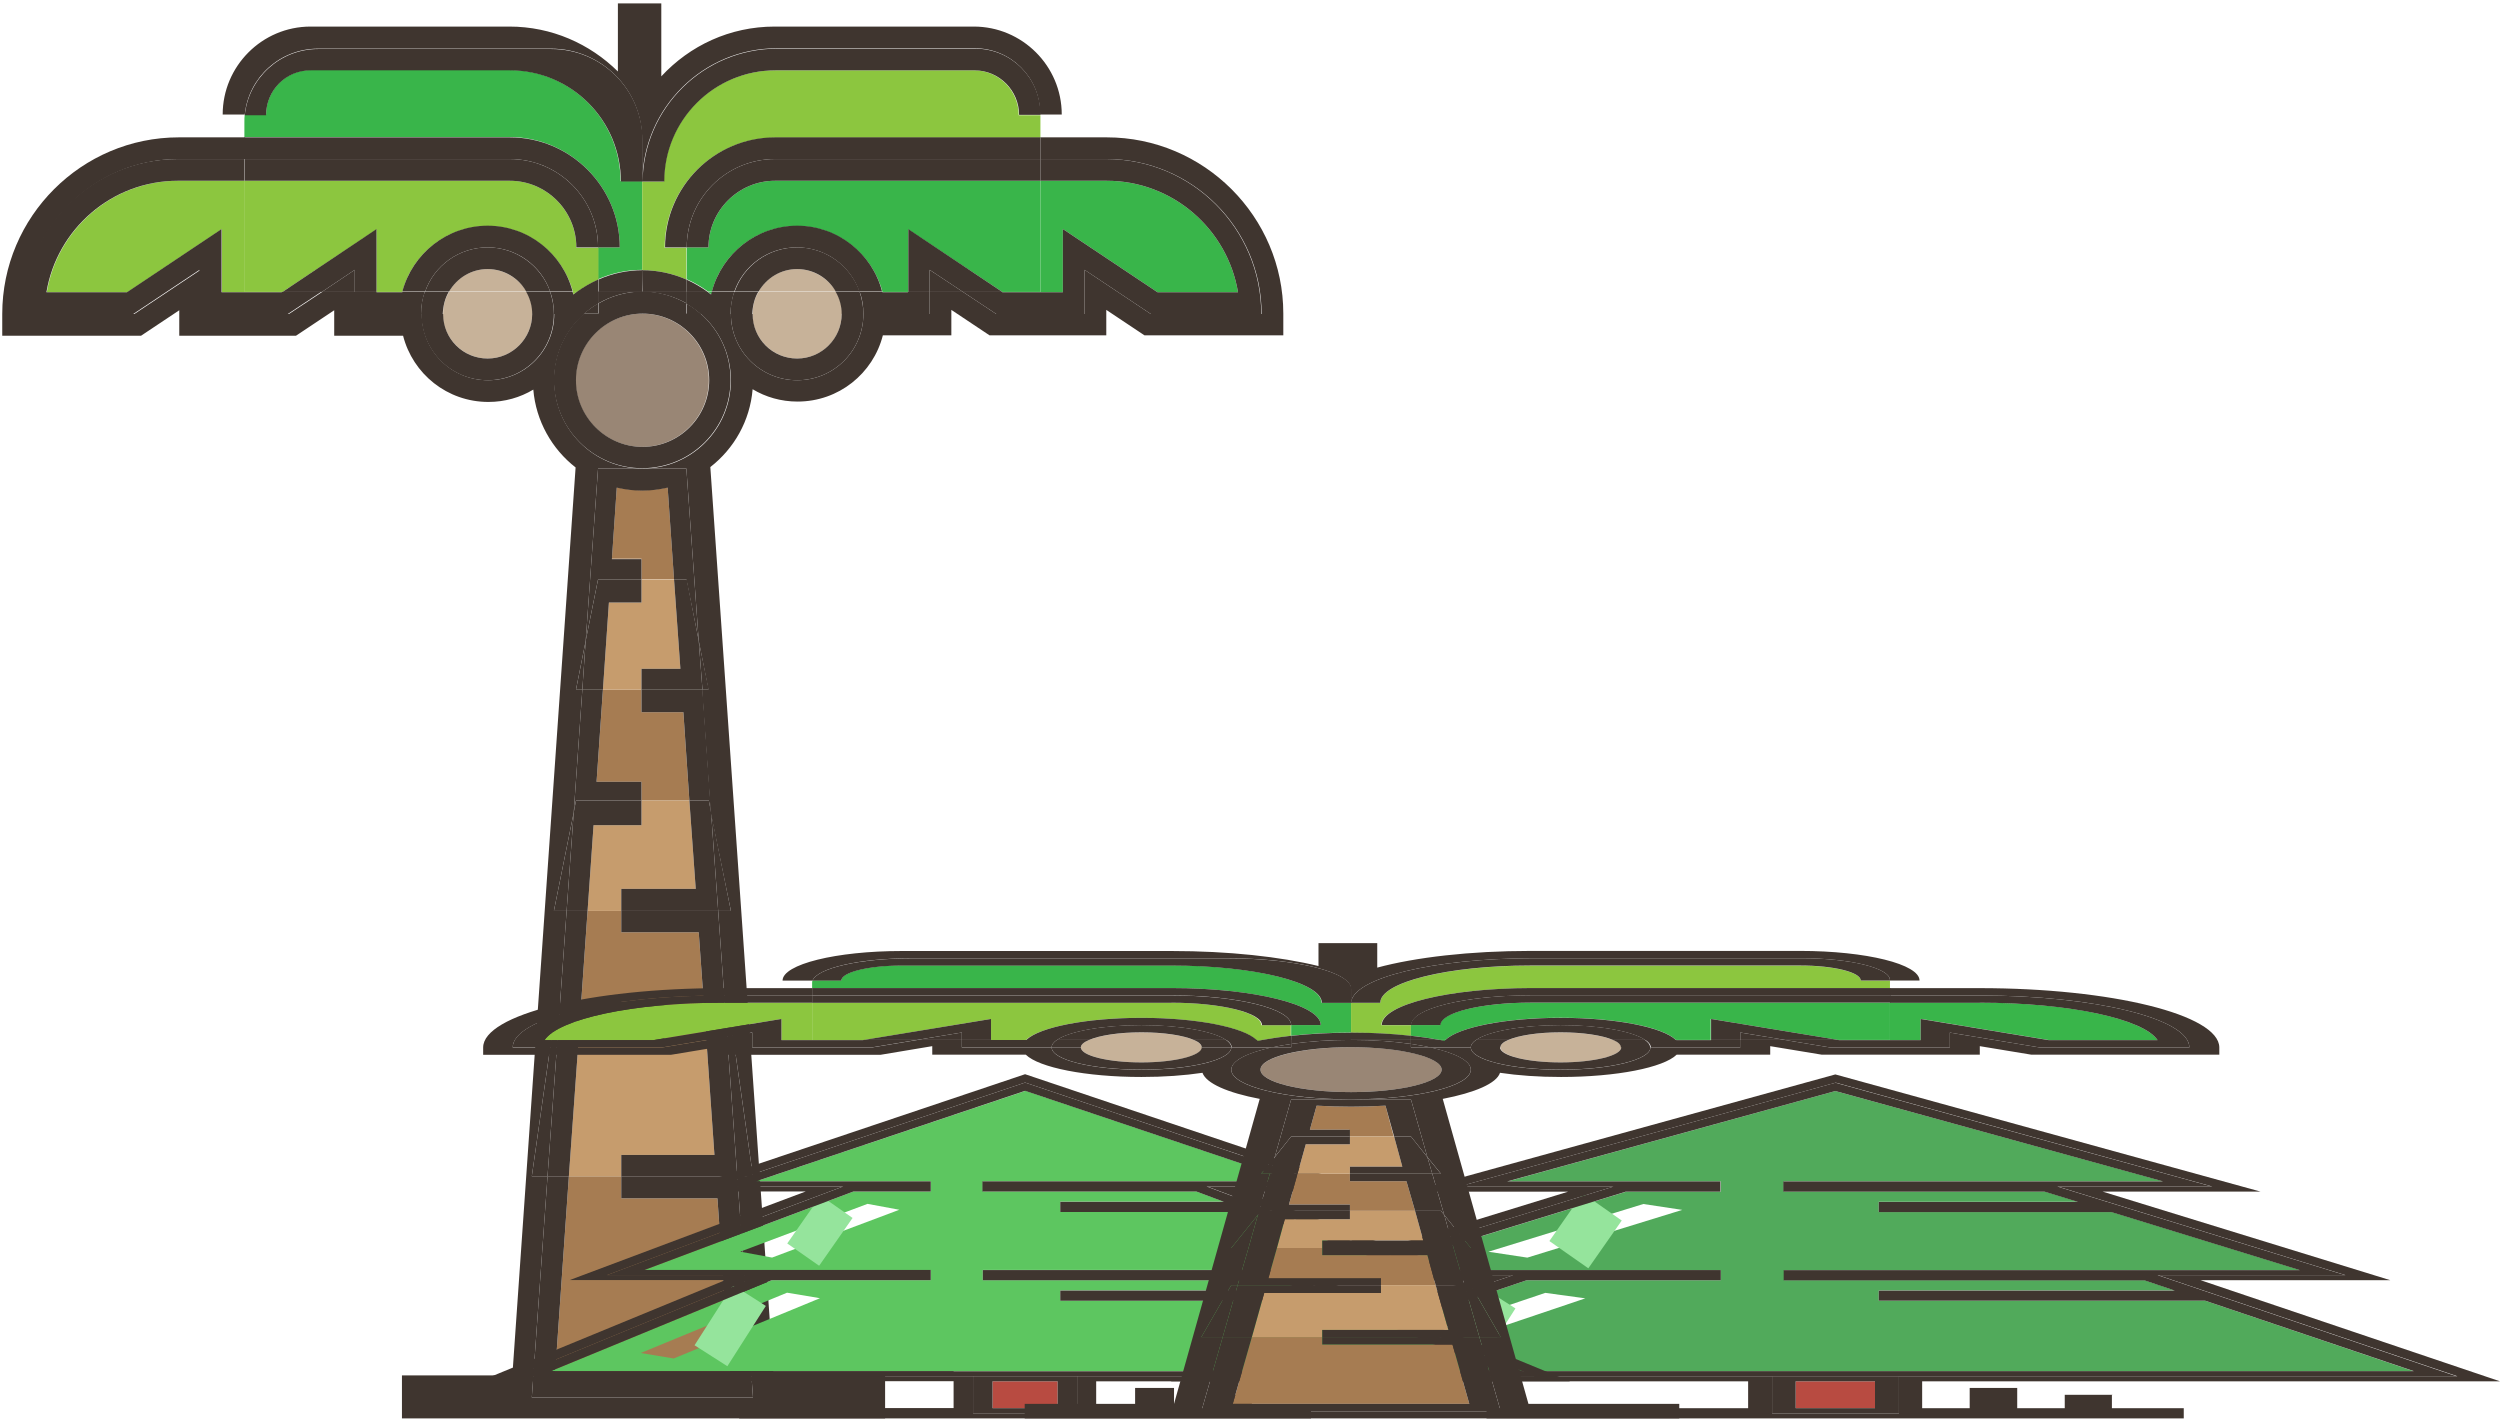
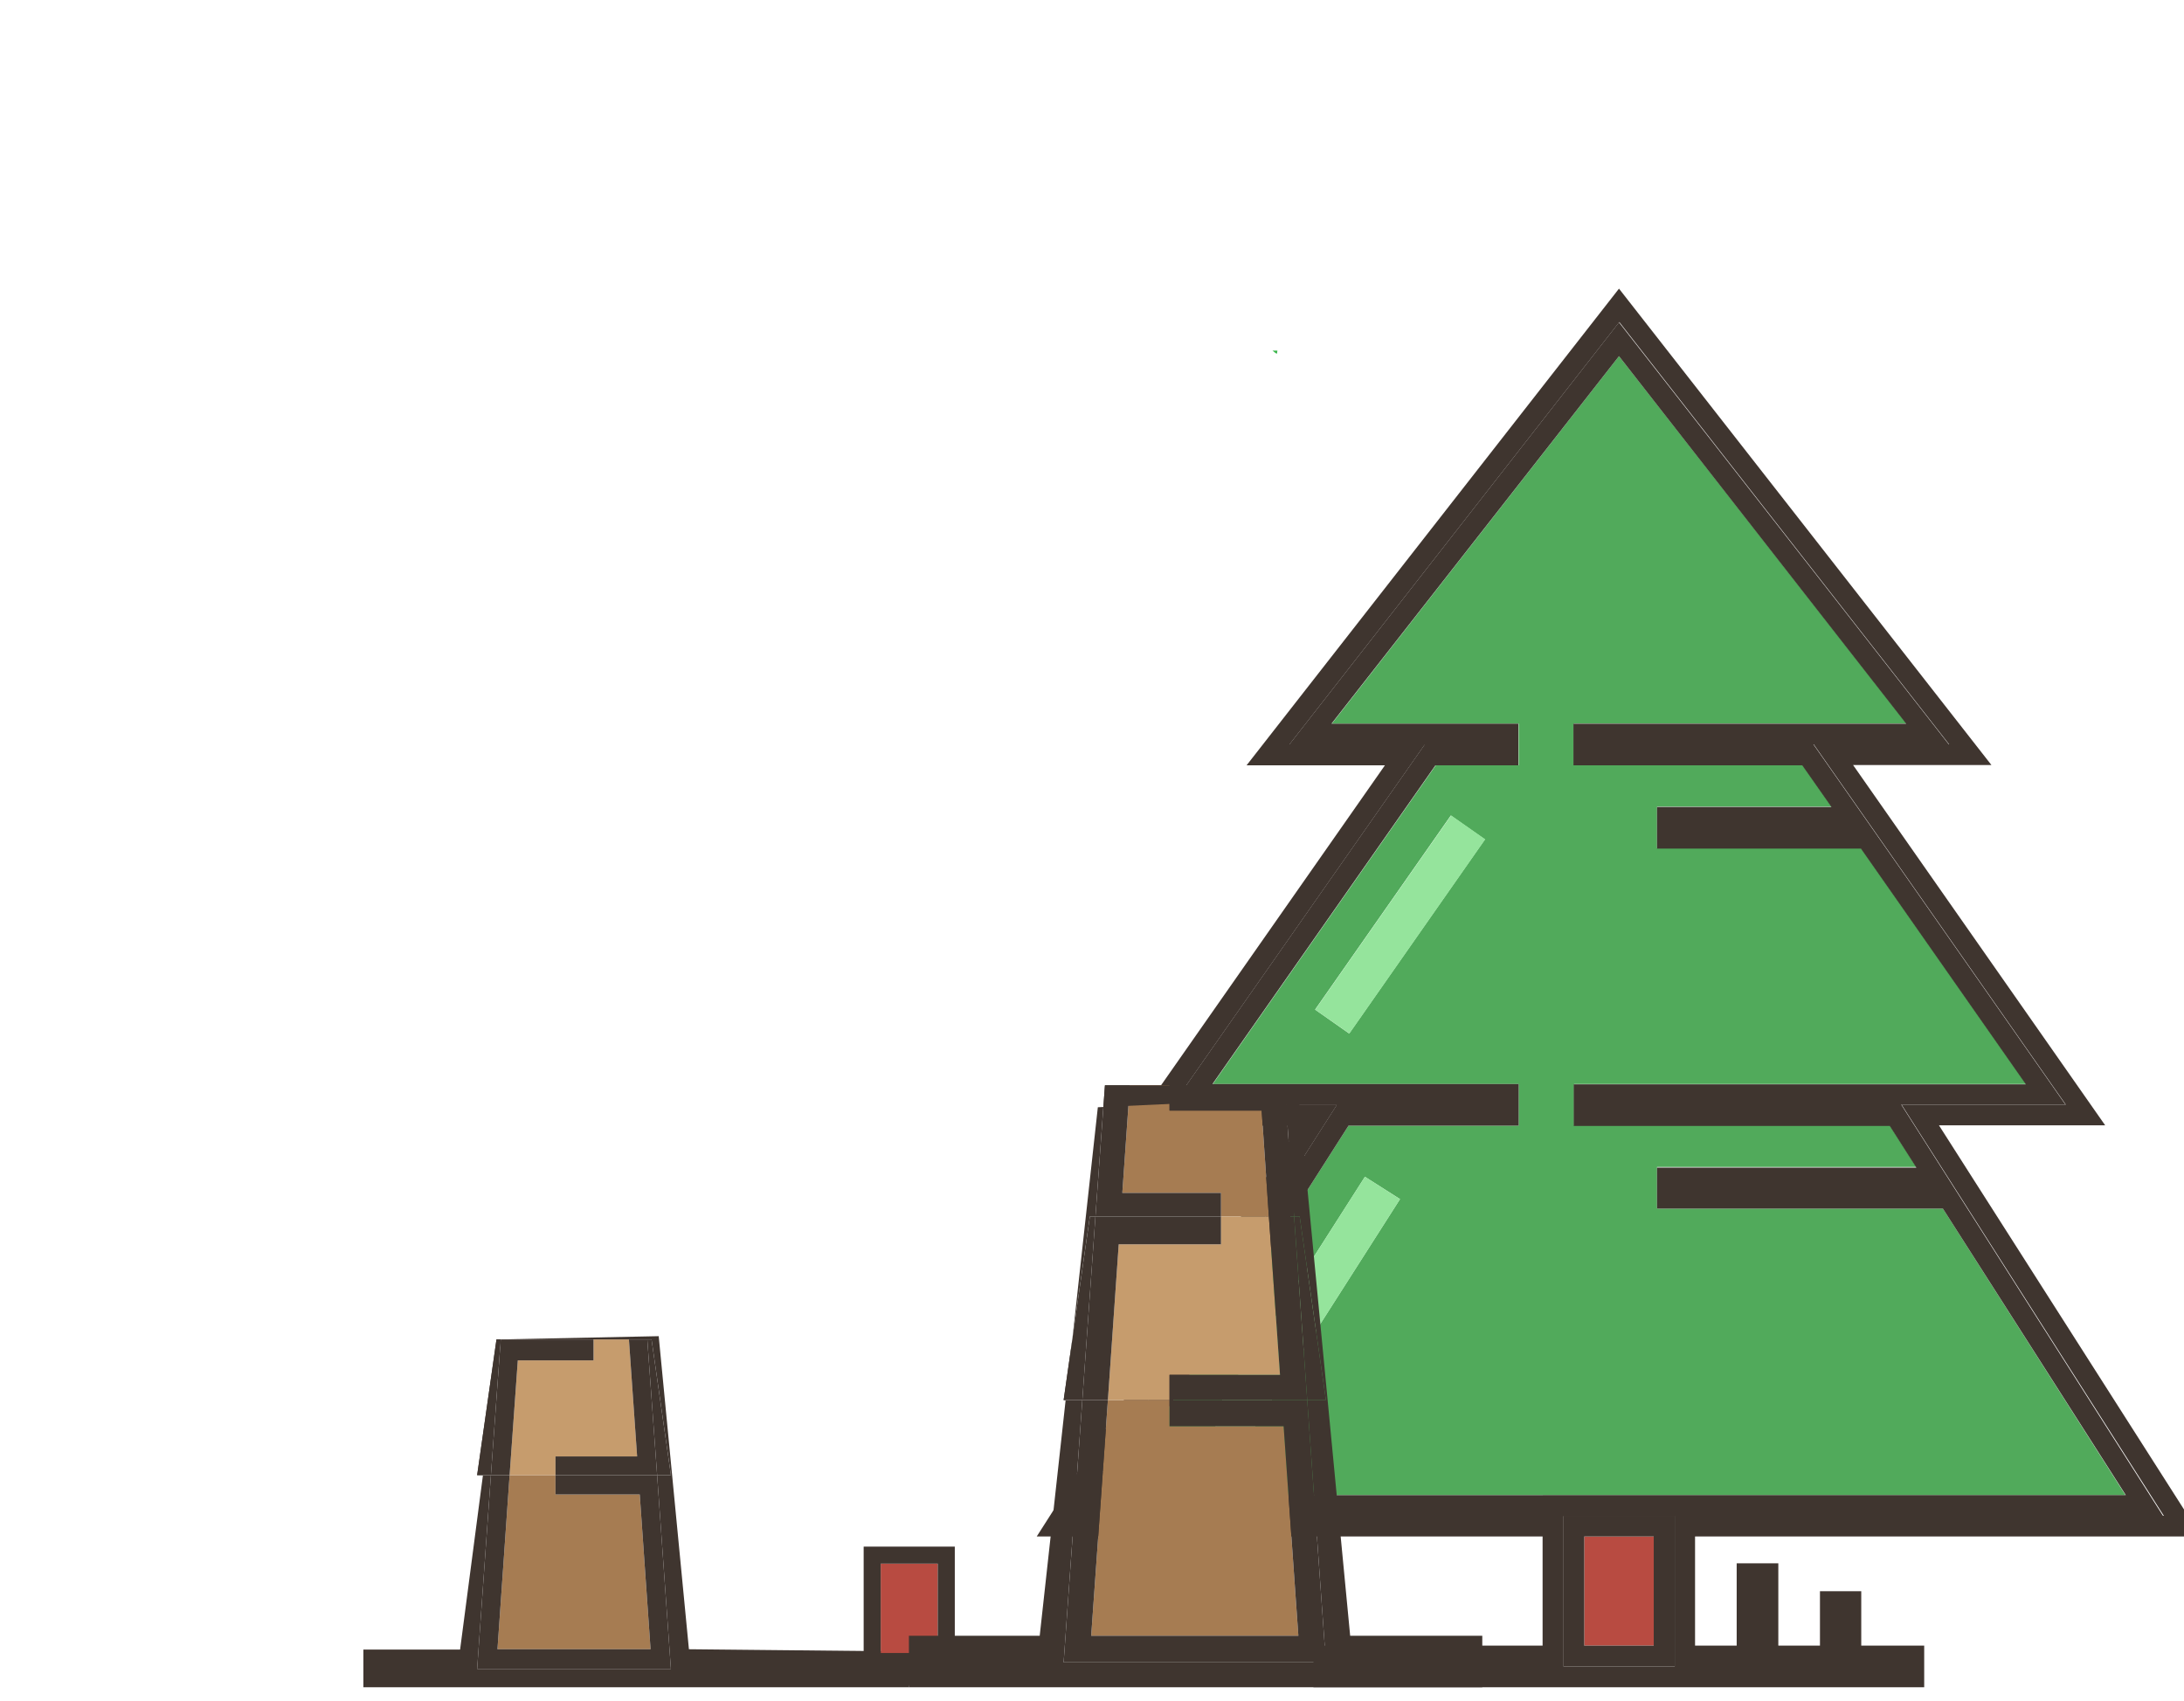
- <svg xmlns="http://www.w3.org/2000/svg" width="668" height="379" viewBox="0 0 668 379">
-   <g fill="none" fill-rule="evenodd">
-     <path d="M171.6 49v-.5 23.7V49z" />
-     <path fill="#A67C52" d="M159.4 208.9h12v5h12.8l-1.6-23.6h-11.2v-6h-10.3zM155.3 267.7h22.3v5.2h10.8l-1.7-23.8H166v-5.7h-9zM178.4 130.2c-2.2.5-4.4.8-6.8.8-2.3 0-4.6-.3-6.8-.8l-1.3 19.1h7.9v5.4h8.7l-1.7-24.5zM148.3 367.4H195l-3.3-47.2H166v-5.9h-14z" />
-     <path fill="#C69C6D" d="M177.6 279.3h-23.1l-2.5 35h14v-5.7h24.9l-2.5-35.7h-10.8zM171.4 220.5h-12.8l-1.6 22.9h9v-5.9h19.9l-1.7-23.6h-12.8zM181.8 178.7l-1.7-23.9h-8.7v6.2h-8.7l-1.6 23.3h10.3v-5.6z" />
-     <path d="M165.6 66.1h-5.8v8.5c3.6-1.6 7.6-2.5 11.8-2.5V48.4h-5.8c0-16.4-13.3-29.7-29.7-29.7H83c-6.6 0-11.9 5.4-11.9 11.9h-5.7c-.1.6-.1 1.3-.1 2v4h70.9c16.2.1 29.4 13.3 29.4 29.5z" fill="#39B54A" />
-     <path d="M260.3 18.8h-53.2c-16.4 0-29.7 13.3-29.7 29.7h-5.8v23.7c4.2 0 8.2.9 11.8 2.5v-8.5h-5.8c0-16.2 13.2-29.4 29.4-29.4h71v-6h-5.8c0-6.7-5.4-12-11.9-12z" fill="#8CC63F" />
-     <path d="M235.8 78.1h6.9V78h-6.9v.1zM278 78h-10.2l.2.1h16V61.2l25.3 16.9h21.5c-2.8-16.9-17.5-29.8-35.1-29.8H278V78zM190.1 78.7c.1-.2.1-.5.2-.7h-1.1c.3.2.6.4.9.7z" fill="#39B54A" />
-     <path d="M190.2 78c2.6-10.1 11.8-17.6 22.8-17.6 10.9 0 20.1 7.5 22.8 17.6h6.9V61.3L267.8 78H278V48.3h-70.9c-9.8 0-17.8 8-17.8 17.8h-5.8v8.5c2 .9 3.9 2 5.7 3.3h1v.1z" fill="#39B54A" />
-     <path d="M65.3 48.3H47.6c-17.6 0-32.3 12.9-35.1 29.8H34l25.3-16.9v16.9h16.1l.2-.1H65.4V48.3h-.1zM100.6 78.1h6.9V78h-6.9v.1zM153.2 78.7c.3-.2.6-.5.9-.7H153c.1.2.2.4.2.7z" fill="#8CC63F" />
-     <path d="M136.2 48.3H65.3V78h10.2l25.1-16.7V78h6.9c2.6-10.1 11.8-17.6 22.8-17.6 10.9 0 20.1 7.5 22.8 17.6h1.1c1.8-1.3 3.7-2.4 5.7-3.3v-8.5H154c0-9.9-8-17.9-17.8-17.9z" fill="#8CC63F" />
-     <path d="M130.3 95.8c6.6 0 11.9-5.4 11.9-11.9h-23.9c.1 6.5 5.4 11.9 12 11.9z" fill="#C7B299" />
-     <path d="M118.4 83.9h23.9c0-2.2-.6-4.2-1.6-5.9H120c-1.1 1.7-1.6 3.7-1.6 5.9zM130.3 71.9c-4.4 0-8.3 2.4-10.3 6h20.7c-2.1-3.5-6-6-10.4-6zM213 95.8c6.6 0 11.9-5.3 11.9-11.9H201c.1 6.5 5.4 11.9 12 11.9z" fill="#C7B299" />
-     <path d="M201.1 83.9H225c0-2.2-.6-4.2-1.6-5.9h-20.7c-1.1 1.7-1.6 3.7-1.6 5.9zM213 71.9c-4.4 0-8.3 2.4-10.3 6h20.7c-2.1-3.5-6-6-10.4-6z" fill="#C7B299" />
-     <path d="M153.8 101.6c0 9.8 8 17.8 17.8 17.8s17.8-8 17.8-17.8-8-17.8-17.8-17.8-17.8 8-17.8 17.8z" fill="#998675" />
-     <path d="M85 13h62.2c13.5 0 24.4 10.9 24.4 24.4v11c.3-19.6 16.3-35.5 36-35.5h52.9c9.6 0 17.4 7.8 17.4 17.4v.3h5.8c0-13-10.6-23.5-23.5-23.5H207c-12 0-22.7 5.1-30.3 13.3V.9h-11.6v18.2c-7.5-7.4-17.7-12-29-12H83c-13 0-23.5 10.6-23.5 23.5h5.9C66.4 20.7 74.8 13 85 13z" fill="#3F352F" />
-     <path d="M83 18.8h53.2c16.4 0 29.7 13.3 29.7 29.7h5.8v-11c0-13.5-10.9-24.4-24.4-24.4H85c-10.2 0-18.6 7.8-19.6 17.7h5.7c0-6.7 5.3-12 11.9-12zM260.6 13h-52.9c-19.7 0-35.7 15.8-36 35.5h5.8c0-16.4 13.3-29.7 29.7-29.7h53.2c6.6 0 11.9 5.4 11.9 11.9h5.7v-.3c0-9.6-7.8-17.4-17.4-17.4zM171.6 72.2h-.1V78h.1zM183.5 81.1V78h-11.7c4.2 0 8.2 1.1 11.7 3.1zM159.8 81.1c3.5-2 7.5-3.2 11.7-3.2h-11.7v3.2z" fill="#3F352F" />
-     <path d="M295.7 36.7H278v5.8h17.7c22.8 0 41.4 18.5 41.4 41.4h-29.6l-17.7-11.8v11.8h-23.6l-8.9-5.9h-8.9v5.9h-17.7c0 9.8-7.9 17.7-17.7 17.7-9.8 0-17.7-7.9-17.7-17.7h-8c4.9 4.3 8 10.7 8 17.7 0 13.1-10.6 23.6-23.6 23.6-13.1 0-23.6-10.6-23.6-23.6 0-7.1 3.1-13.4 8-17.7h-8c0 9.8-7.9 17.7-17.7 17.7-9.8 0-17.7-7.9-17.7-17.7H95V78h-8.9l-8.9 5.9H53.6V72.1L35.9 83.9H6.4c0-22.8 18.5-41.4 41.4-41.4h17.7v-5.8H47.8C21.8 36.7.6 57.9.6 83.9v5.8h37.1l10.2-6.8v6.8h31.2l10.2-6.8v6.8h18.4c2.6 10.2 11.8 17.7 22.8 17.7 4.4 0 8.5-1.2 12-3.3.7 8.4 5 15.9 11.3 20.8l-16.9 242.6h-29.5V379h129.1v-11.6h-29.8l-16.9-242.6c6.3-4.9 10.6-12.3 11.3-20.8 3.5 2.1 7.6 3.3 12 3.3 11 0 20.2-7.5 22.8-17.7h18.3v-6.8l10.2 6.8h31.2v-6.8l10.2 6.8h37.1v-5.8c0-25.9-21.2-47.1-47.2-47.1zM195.3 243.4h-3.4l2.1 29.5h1.3l5.9 41.4H197l4.2 59.1h-59.1l4.2-59.1h-4.2l5.9-41.4h1.3l2.1-29.5H148l5.3-26.3 2.3-32.8h-1.7l2.6-13.1 3.3-46h23.6l3.3 46 2.6 13.1h-1.7l2.3 32.8 5.4 26.3z" fill="#3F352F" />
-     <path fill="#3F352F" d="M171.4 213.9v-5h-12l1.7-24.6h-5.5l-2.3 32.8.6-3.2zM171.4 154.8v-5.4h-7.9l1.3-19.1c2.2.5 4.4.8 6.8.8 2.3 0 4.6-.3 6.8-.8l1.7 24.5h3.3l3.3 16.4-3.3-46h-23.6l-3.3 46 3.3-16.4h11.6zM177.6 267.7h-22.3l1.7-24.3h-5.6l-2.1 29.5h28.3zM166 320.2h25.7l3.3 47.2h-46.7l3.7-53.1h-5.7l-4.2 59.1h59.1l-4.2-59.1h-31zM171.4 184.3v6h11.2l1.6 23.6h5.2l.6 3.2-2.3-32.8zM166 249.1h20.7l1.7 23.8h5.6l-2.1-29.5H166zM148 272.9l-5.9 41.4h4.2l3-41.4z" />
-     <path fill="#3F352F" d="M201.2 314.3l-5.9-41.4H194l3 41.4z" />
-     <path fill="#3F352F" d="M190.9 308.6H166v5.7h31l-3-41.4h-5.6zM154.5 279.3h23.1v-6.4h-28.3l-3 41.4h5.7zM195.3 243.4l-5.3-26.3 1.9 26.3zM148 243.4h3.4l1.9-26.3z" />
-     <path fill="#3F352F" d="M158.6 220.5h12.8v-6.6h-17.5l-.6 3.2-1.9 26.3h5.6zM184.2 213.9l1.7 23.6H166v5.9h25.9l-1.9-26.3-.6-3.2zM153.9 184.3h1.7l.9-13.1zM189.4 184.3l-2.7-13.1 1 13.1z" />
-     <path fill="#3F352F" d="M162.7 161h8.7v-6.2h-11.6l-3.3 16.4-.9 13.1h5.5zM180.1 154.8l1.7 23.9h-10.4v5.6h16.3l-1-13.1-3.2-16.4zM171.6 78l.1-5.8c-4.2 0-8.2.9-11.8 2.5V78h11.7zM86 78h8.8v-5.9zM136.2 42.5c13.1 0 23.6 10.6 23.6 23.6h5.8c0-16.2-13.2-29.4-29.4-29.4H65.3v5.8h70.9zM248.4 78h8.9l-8.9-5.9z" />
-     <path d="M171.7 78h11.7v-3.3c-3.6-1.6-7.6-2.5-11.8-2.5l.1 5.8zM177.7 66.1h5.8c0-13.1 10.6-23.6 23.6-23.6H278v-5.8h-70.9c-16.2 0-29.4 13.2-29.4 29.4zM295.7 48.3c17.6 0 32.3 12.9 35.1 29.8h-21.5L284 61.2v16.9h-16.1l-.2-.1h-10.4l8.9 5.9h23.6V72.1l17.7 11.8H337c0-22.8-18.5-41.4-41.4-41.4H278v5.8h17.7zM242.7 78.1h-6.9V78h-6.1c.7 1.8 1 3.8 1 5.9h17.7V78h-5.8v.1h.1zM190.2 78c-.1.2-.1.5-.2.7-.3-.2-.6-.5-.9-.7h-5.7v3.2c1.4.8 2.6 1.7 3.8 2.7h8c0-2.1.4-4.1 1-5.9h-6z" fill="#3F352F" />
-     <path d="M183.5 66.1h5.8c0-9.8 8-17.8 17.8-17.8H278v-5.8h-70.9c-13.1 0-23.6 10.6-23.6 23.6z" fill="#3F352F" />
-     <path d="M213 60.3c-10.9 0-20.1 7.5-22.8 17.6h6c2.4-6.9 9-11.8 16.7-11.8 7.7 0 14.3 4.9 16.7 11.8h6.1c-2.6-10.1-11.8-17.6-22.7-17.6zM189.1 78c-1.8-1.3-3.7-2.4-5.7-3.3V78h5.7zM242.7 61.2V78h5.7v-5.9l8.9 5.9h10.5zM159.8 78h-5.7c-.3.2-.6.5-.9.7-.1-.2-.1-.5-.2-.7h-6c.7 1.8 1 3.8 1 5.9h8c1.2-1 2.4-2 3.8-2.7V78zM75.3 78.1H59.2V61.2L33.9 78.1H12.4c2.8-16.9 17.5-29.8 35.1-29.8h17.7v-5.8H47.5C24.7 42.5 6.1 61 6.1 83.9h29.5l17.7-11.8v11.8h23.6l8.9-5.9H75.3v.1zM107.5 78v.1h-6.9V78h-5.8v5.9h17.7c0-2.1.4-4.1 1-5.9h-6zM159.8 78v-3.3c-2 .9-3.9 2-5.7 3.3h5.7z" fill="#3F352F" />
-     <path d="M136.2 48.3c9.8 0 17.8 8 17.8 17.8h5.8c0-13.1-10.6-23.6-23.6-23.6H65.3v5.8h70.9z" fill="#3F352F" />
-     <path d="M130.3 60.3c-10.9 0-20.1 7.5-22.8 17.6h6.1c2.4-6.9 9-11.8 16.7-11.8 7.7 0 14.3 4.9 16.7 11.8h6c-2.6-10.1-11.8-17.6-22.7-17.6zM100.6 61.2L75.5 78H86l8.8-5.9V78h5.8zM130.3 95.8c-6.6 0-11.9-5.3-11.9-11.9h-5.8c0 9.8 7.9 17.7 17.7 17.7 9.8 0 17.7-7.9 17.7-17.7h-5.8c0 6.5-5.3 11.9-11.9 11.9z" fill="#3F352F" />
-     <path d="M119.9 78h-6.4c-.7 1.8-1 3.8-1 5.9h5.8c.1-2.2.6-4.2 1.6-5.9zM140.6 78c1 1.7 1.6 3.8 1.6 5.9h5.8c0-2.1-.4-4.1-1-5.9h-6.4zM130.3 66.1c-7.7 0-14.3 4.9-16.7 11.8h6.4c2.1-3.6 5.9-6 10.3-6s8.3 2.4 10.3 6h6.4c-2.4-6.8-9-11.8-16.7-11.8zM213 95.8c-6.6 0-11.9-5.3-11.9-11.9h-5.8c0 9.8 7.9 17.7 17.7 17.7 9.8 0 17.7-7.9 17.7-17.7h-5.8c0 6.5-5.3 11.9-11.9 11.9z" fill="#3F352F" />
-     <path d="M202.6 78h-6.4c-.7 1.8-1 3.8-1 5.9h5.8c.1-2.2.6-4.2 1.6-5.9zM223.3 78c1 1.7 1.6 3.8 1.6 5.9h5.8c0-2.1-.4-4.1-1-5.9h-6.4zM213 66.1c-7.7 0-14.3 4.9-16.7 11.8h6.4c2.1-3.6 5.9-6 10.3-6s8.3 2.4 10.3 6h6.4c-2.4-6.8-9-11.8-16.7-11.8zM183.5 81.1c-3.5-2-7.5-3.2-11.7-3.2h-.2c-4.3 0-8.3 1.2-11.7 3.2v2.7H156c-4.9 4.3-8 10.7-8 17.7 0 13.1 10.6 23.6 23.6 23.6 13.1 0 23.6-10.6 23.6-23.6 0-7.1-3.1-13.4-8-17.7h-3.8v-2.7h.1zm6 20.5c0 9.8-8 17.8-17.8 17.8s-17.8-8-17.8-17.8 8-17.8 17.8-17.8 17.8 8 17.8 17.8z" fill="#3F352F" />
-     <path fill="#3F352F" d="M171.6 78h-.1v-.1h.1zM171.6 78zM183.5 83.9h3.8c-1.2-1-2.4-2-3.8-2.7v2.7zM159.8 81.1c-1.4.8-2.6 1.7-3.8 2.7h3.8v-2.7z" />
-     <g>
-       <path d="M589.2 347.543H502v-2.736h79.1l-8.1-2.736h-96.3v-2.715H614.6l-50.3-15.491H502v-2.737h53.3l-8.9-2.736h-69.8v-2.736h101.5l-87.7-24.131-87.6 24.152H459.8v2.737h-25.3l-68 20.942h93.3v2.736h-51.9L336 366.374h308.9l-55.7-18.83zm-181.1-11.505l-10.4-1.573 41.4-12.755 10.4 1.573-41.4 12.755zm-32.2 26.975l-10.7-1.465 47.7-16.095 10.7 1.466-47.7 16.094z" fill="#51AA5B" />
-       <path fill="#95E49C" d="M424.4 338.89l-10.406-7.282 8.93-12.764 10.407 7.281z" />
-       <path fill="#B84B41" d="M479.8 369.089H501v7.175h-21.2z" />
-       <path fill="#95E49C" d="M394.657 365.698l-10.705-6.833 10.27-16.09 10.705 6.832z" />
-       <path d="M564.4 372.687h-12.7v3.577H539v-5.408h-12.7v5.408h-12.7v-7.175H668l-80-27.018h50.7l-76.9-23.679H604l-113.6-31.306-113.6 31.328H419l-76.9 23.678h50.7l-80 26.997h154.3v7.175h-69.9V379h186.3v-2.736h-19.2v-3.577h.1zm-57 4.956h-33.9v-9.911H324.4l80-27.019h-50.1l76.9-23.678h-41.3l100.6-27.751 100.6 27.75h-41.3l76.9 23.68h-50.1l80 27.018H507.4v9.91z" fill="#3F352F" />
-       <path fill="#3F352F" d="M564.3 372.666h.1v.1h-.1zM576.5 340.713h50.1l-76.9-23.678H591l-100.6-27.73-100.6 27.751h41.3l-76.9 23.679h50.1l-80 27.018h332.1l-79.9-27.04zm-109.3 25.661H336l71.9-24.282h51.9v-2.736h-93.4l68-20.942h25.3v-2.737h-57l87.7-24.152 87.6 24.152H476.5v2.737h69.8l8.9 2.736H502v2.736h62.2l50.3 15.492H476.6v2.736H573l8.1 2.736H502v2.693h87.2l55.8 18.831H467.2z" />
-       <path d="M473.5 377.643h33.9v-9.911h-33.9v9.91zm6.3-8.554H501v7.175h-21.2v-7.175z" fill="#3F352F" />
-     </g>
-     <g>
-       <path d="M354.8 347.536h-71.5v-2.734h64.9l-6.6-2.733h-79v-2.734h113l-41.3-15.509h-51v-2.733H327l-7.3-2.734h-57.1v-2.708h83.3L274 291.47l-72 24.182H248.7v2.734H228l-55.8 20.95h76.5v2.734h-42.5l-59 24.288h253.4l-45.8-18.821zm-148.5-11.513l-8.5-1.577 34-12.775 8.5 1.577-34 12.775zM180 362.992l-8.8-1.472 39.1-16.113 8.8 1.472-39.1 16.113z" fill="#5DC660" />
-       <path fill="#95E49C" d="M218.872 338.212l-8.521-5.963 8.936-12.772 8.521 5.962z" />
-       <path fill="#B84B41" d="M265.2 369.09h17.4v7.176h-17.4z" />
-       <path fill="#95E49C" d="M194.35 365.052l-8.766-5.596 10.281-16.107 8.767 5.595z" />
-       <path d="M334.5 372.691h-10.4v3.602h-10.4v-5.442h-10.4v5.415h-10.4v-7.176h126.6l-65.6-27.021h41.6l-63.1-23.684H367l-93.1-31.359-93.2 31.333h34.6l-63.1 23.683h41.6l-65.6 27.022h126.6v7.176h-57.3V379h152.8v-2.734h-15.8v-3.575zm-46.7 4.942H260v-9.91H137.7l65.6-27.021h-41.1l63.1-23.684h-33.9l82.5-27.757 82.5 27.757h-33.9l63.1 23.684h-41.2l65.6 27.021H287.8v9.91z" fill="#3F352F" />
-       <path fill="#3F352F" d="M334.4 372.665h.1v.1h-.1zM344.4 340.702h41.1l-63.1-23.684h33.9l-82.4-27.757-82.5 27.757h33.9l-63.1 23.684h41.1l-65.6 27.021H410l-65.6-27.021zm-89.6 25.655H147.2l59-24.288h42.5v-2.734h-76.5l55.8-20.95h20.7v-2.734H202l71.9-24.182 71.9 24.182h-83.3v2.734h57.2l7.3 2.734h-43.7v2.734h51l41.3 15.508h-113v2.734h79l6.6 2.734h-64.9v2.733h71.5l45.7 18.847H254.8v-.052z" />
-       <path d="M260 377.633h27.8v-9.91H260v9.91zm5.2-8.543h17.4v7.176h-17.4v-7.176z" fill="#3F352F" />
-     </g>
-     <g>
-       <path d="M361 268.123v-.174 7.988-7.814z" />
-       <path fill="#A67C52" d="M344.4 321.875h16.3v1.662h17.4l-2.3-7.913h-15.1v-2.01h-14zM338.9 341.595H369v1.785h14.6l-2.2-8.011h-28.1v-1.91h-12.1zM370.2 295.433a154.717 154.717 0 0 1-18.4 0l-1.8 6.424h10.6v1.811h11.8l-2.2-8.235zM329.4 375.106h63.2l-4.5-15.85h-34.8v-1.985h-18.8z" />
-       <path fill="#C69C6D" d="M369 345.489h-31.2l-3.3 11.782h18.8v-1.91H387l-3.4-11.98H369zM360.7 325.77h-17.4l-2.1 7.689h12.1v-1.985h27l-2.2-7.937h-17.4zM374.7 311.73l-2.2-8.062h-11.8v2.084h-11.8l-2.2 7.863h14v-1.885z" />
-       <path d="M352.9 273.903H345v2.852c4.9-.546 10.3-.843 16-.843v-7.987h-7.9c0-5.482-18-9.972-40.2-9.972H241c-8.9 0-16.2 1.786-16.2 4.018h-7.7c-.1.224-.1.447-.1.67v1.364h96c22 .025 39.9 4.44 39.9 9.898z" fill="#39B54A" />
-       <path d="M481 258.003h-72c-22.1 0-40.2 4.465-40.2 9.971H361v7.963c5.7 0 11.1.297 16 .843v-2.853h-7.9c0-5.457 17.9-9.897 39.9-9.897h96v-2.009h-7.8c0-2.232-7.3-4.018-16.2-4.018z" fill="#8CC63F" />
-       <path d="M447.9 277.932h9.3v-.036h-9.3v.036zM505 277.871h-13.8l.2.025h21.8v-5.655l34.2 5.655h29.1c-3.8-5.655-23.6-9.996-47.5-9.996h-24v9.971zM386 278.234c.1-.109.2-.218.2-.363h-1.5c.4.11.8.254 1.3.363z" fill="#39B54A" />
-       <path d="M386.2 277.871c3.6-3.398 16-5.928 30.8-5.928s27.3 2.505 30.8 5.928h9.3v-5.63l34 5.63H505V267.9h-96c-13.3 0-24.2 2.679-24.2 6.003H377v2.852c2.7.298 5.3.67 7.7 1.116h1.5z" fill="#39B54A" />
-       <path d="M217 267.925h-24c-23.9 0-43.8 4.34-47.5 9.996h29.1l34.2-5.656v5.656h21.8l.2-.025H217v-9.971zM264.8 277.932h9.3v-.036h-9.3v.036zM336.1 278.234c.4-.109.8-.218 1.2-.363h-1.5c.1.11.2.254.3.363z" fill="#8CC63F" />
-       <path d="M313 267.925h-96v9.971h13.8l34-5.63v5.63h9.3c3.6-3.398 16-5.928 30.8-5.928s27.3 2.53 30.8 5.928h1.5c2.4-.446 5-.818 7.7-1.116v-2.853H337c.1-3.323-10.7-6.002-24-6.002z" fill="#8CC63F" />
-       <path d="M305 283.874c8.9 0 16.2-1.786 16.2-4.018h-32.4c0 2.207 7.3 4.018 16.2 4.018zM288.8 279.856h32.3c0-.72-.8-1.39-2.1-1.985h-28c-1.4.596-2.2 1.265-2.2 1.985z" fill="#C7B299" />
-       <path d="M305 275.862c-6 0-11.2.819-14 2.034h28c-2.8-1.215-8-2.034-14-2.034zM417 283.874c8.9 0 16.2-1.786 16.2-4.018h-32.3c0 2.207 7.2 4.018 16.1 4.018zM400.9 279.856h32.3c0-.72-.8-1.39-2.1-1.985h-28c-1.5.596-2.2 1.265-2.2 1.985z" fill="#C7B299" />
-       <path d="M417 275.862c-6 0-11.2.819-14 2.034h28c-2.8-1.215-8-2.034-14-2.034z" fill="#C7B299" />
-       <path d="M336.8 285.809c0 3.299 10.8 6.003 24.2 6.003 13.4 0 24.2-2.68 24.2-6.003 0-3.324-10.8-6.003-24.2-6.003-13.3.025-24.2 2.704-24.2 6.003z" fill="#998675" />
-       <path d="M243.6 256.043h84.3c18.3 0 33.1 3.671 33.1 8.21v3.696c.4-6.598 22-11.906 48.7-11.906h71.7c13 0 23.6 2.63 23.6 5.854v.1h7.9c0-4.366-14.3-7.913-31.9-7.913h-72c-16.2 0-30.8 1.711-41 4.464V252h-15.7v6.127c-10.1-2.48-24-4.019-39.3-4.019h-72c-17.6 0-31.9 3.547-31.9 7.913h8c1.3-3.373 12.7-5.978 26.5-5.978z" fill="#3F352F" />
-       <path d="M241 258.003h72c22.1 0 40.2 4.465 40.2 9.971h7.9v-3.696c0-4.539-14.8-8.21-33.1-8.21h-84.4c-13.8 0-25.2 2.604-26.5 5.953h7.7c0-2.232 7.3-4.018 16.2-4.018z" fill="#3F352F" />
-       <path d="M481.4 256.043h-71.7c-26.7 0-48.3 5.308-48.7 11.906h7.8c0-5.481 18-9.971 40.2-9.971h72c8.9 0 16.2 1.786 16.2 4.018h7.8v-.099c0-3.225-10.5-5.854-23.6-5.854zM360.9 275.937h.1v1.935h-.1zM377 278.938v-1.067h-15.9c5.8.025 11.2.397 15.9 1.067zM345 278.938c4.7-.67 10.1-1.067 15.9-1.067H345v1.067z" fill="#3F352F" />
-       <path d="M529 264.03h-24v1.96h24c30.9 0 56 6.226 56 13.89h-40l-24-3.968v3.968h-32l-12-1.984h-12v1.984h-24c0 3.3-10.7 5.954-24 5.954s-24-2.655-24-5.954h-10.8c6.6 1.464 10.8 3.572 10.8 5.954 0 4.39-14.3 7.937-32 7.937s-32-3.547-32-7.937c0-2.382 4.2-4.49 10.8-5.954H329c0 3.3-10.7 5.954-24 5.954s-24-2.655-24-5.954h-24v-1.984h-12l-12 1.984h-32v-3.968l-24 3.968h-40c0-7.664 25.1-13.89 56-13.89h24v-1.96h-24c-35.2 0-63.9 7.094-63.9 15.85v1.96h50.2l13.8-2.282v2.282h42.2l13.8-2.307v2.282h25c3.5 3.423 16 5.953 30.9 5.953 6 0 11.5-.397 16.3-1.116 1 2.828 6.7 5.333 15.3 6.97l-22.9 81.484h-39.9V379h174.9v-3.894h-40.3l-22.9-81.484c8.6-1.662 14.4-4.142 15.3-6.97 4.8.72 10.3 1.116 16.3 1.116 14.9 0 27.4-2.53 30.9-5.953h25v-2.282l13.8 2.282H529v-2.282l13.8 2.282H593v-1.96c-.1-8.73-28.8-15.825-64-15.825zM393 333.46h-4.6l2.9 9.921h1.7l8 13.891h-5.7l5.7 19.844h-80l5.7-19.844H321l8-13.89h1.7l2.9-9.922H329l7.1-8.83 3.2-11.039H337l3.6-4.415 4.4-15.429h32l4.4 15.429 3.6 4.415h-2.3l3.2 11.038 7.1 8.83z" fill="#3F352F" />
-       <path fill="#3F352F" d="M360.7 323.537v-1.662h-16.3l2.3-8.26h-7.4l-3.2 11.013.9-1.091zM360.7 303.668v-1.81H350l1.8-6.425a154.717 154.717 0 0 0 18.4 0l2.3 8.235h4.5l4.4 5.507-4.4-15.429h-32l-4.4 15.429 4.4-5.507h15.7zM369 341.595h-30.1l2.3-8.136h-7.6l-2.9 9.921H369zM353.3 359.255h34.8l4.5 15.85h-63.2l5.1-17.834h-7.8l-5.7 19.844h80l-5.7-19.844h-42zM360.7 313.615v2.009h15.1l2.3 7.913h6.9l.9 1.091-3.2-11.013zM353.3 335.369h28.1l2.2 8.011h7.7l-2.9-9.921h-35.1zM329 343.38l-8 13.891h5.7l4-13.89zM401 357.271l-8-13.89h-1.7l4 13.89z" />
-       <path fill="#3F352F" d="M387 355.361h-33.7v1.91h42l-4-13.89h-7.7zM337.8 345.489H369v-2.109h-38.3l-4 13.891h7.8zM393 333.459l-7.1-8.83 2.5 8.83zM329 333.459h4.6l2.5-8.83z" />
-       <path fill="#3F352F" d="M343.3 325.77h17.4v-2.233H337l-.9 1.091-2.5 8.83h7.6zM378.1 323.537l2.2 7.937h-27v1.985h35.1l-2.5-8.83-.9-1.092zM337 313.615h2.3l1.3-4.415zM385 313.615l-3.6-4.415 1.3 4.415z" />
-       <path fill="#3F352F" d="M348.9 305.752h11.8v-2.084H345l-4.4 5.532-1.3 4.415h7.4zM372.5 303.668l2.2 8.062h-14v1.885h22l-1.3-4.415-4.4-5.532zM360.9 277.871h.1v-1.934c-5.7 0-11.1.297-16 .843v1.116h15.9v-.025zM245 277.871h12v-1.984zM313 265.965c17.7 0 32 3.547 32 7.938h7.9c0-5.457-17.9-9.898-39.9-9.898h-96v1.96h96zM465 277.871h12l-12-1.984zM361.1 277.871H377v-1.116c-4.9-.546-10.3-.843-16-.843v1.934c0 .025.1.025.1.025zM369.2 273.903h7.9c0-4.39 14.3-7.938 32-7.938h96v-1.96h-96c-22.1.025-39.9 4.44-39.9 9.898zM529 267.925c23.9 0 43.8 4.34 47.5 9.996h-29.1l-34.2-5.656v5.656h-21.8l-.2-.025H477l12 1.984h32v-3.968l24 3.968h40c0-7.664-25.1-13.89-56-13.89h-24v1.96h24v-.025zM457.2 277.92h-9.3v-.024h-8.2c.9.62 1.4 1.29 1.4 1.984h24v-1.984h-7.9v.025zM386.2 277.871c-.1.075-.2.15-.2.248-.4-.074-.8-.148-1.2-.248H377v1.067c1.8.273 3.6.57 5.2.918H393c0-.695.5-1.365 1.4-1.985h-8.2z" />
-       <path d="M377 273.903h7.9c0-3.3 10.8-6.003 24.2-6.003h96v-1.96h-96c-17.8.025-32.1 3.597-32.1 7.963z" fill="#3F352F" />
-       <path d="M417 271.968c-14.8 0-27.3 2.53-30.8 5.928h8.2c3.3-2.307 12.2-3.969 22.6-3.969 10.4 0 19.3 1.662 22.6 3.97h8.2c-3.5-3.424-16-5.93-30.8-5.93zM384.7 277.871c-2.4-.446-5-.818-7.7-1.116v1.116h7.7zM457.2 272.265v5.606h7.8v-1.984l12 1.984h14.2zM345 277.871h-7.7c-.4.075-.8.15-1.2.248-.1-.074-.2-.148-.2-.248h-8.2c.9.62 1.4 1.29 1.4 1.985h10.8c1.6-.348 3.3-.645 5.2-.918v-1.067h-.1zM230.6 277.92h-21.8v-5.655l-34.2 5.656h-29.1c3.8-5.656 23.6-9.996 47.5-9.996h24v-1.96h-24c-30.9 0-56 6.226-56 13.89h40l24-3.968v3.969h32l12-1.985h-14.2l-.2.05zM274.2 277.871v.025h-9.3v-.025H257v1.985h24c0-.695.5-1.365 1.4-1.985h-8.2zM345 277.871v-1.116c-2.7.298-5.3.67-7.7 1.116h7.7z" fill="#3F352F" />
-       <path d="M313 267.925c13.3 0 24.2 2.679 24.2 6.002h7.8c0-4.39-14.3-7.937-32-7.937h-96v1.96h96v-.025z" fill="#3F352F" />
-       <path d="M305 271.968c-14.8 0-27.3 2.505-30.8 5.928h8.2c3.3-2.307 12.2-3.969 22.6-3.969 10.4 0 19.3 1.662 22.6 3.97h8.2c-3.5-3.424-16-5.93-30.8-5.93zM264.8 272.265l-34 5.606H245l12-1.984v1.984h7.8zM305 283.874c-8.9 0-16.2-1.786-16.2-4.018H281c0 3.299 10.7 5.953 24 5.953s24-2.654 24-5.953h-7.9c0 2.207-7.2 4.018-16.1 4.018z" fill="#3F352F" />
-       <path d="M291 277.871h-8.6c-.9.62-1.4 1.29-1.4 1.985h7.8c0-.72.8-1.39 2.2-1.985zM319 277.871c1.4.596 2.1 1.265 2.1 1.985h7.9c0-.695-.5-1.365-1.4-1.985H319z" fill="#3F352F" />
-       <path d="M305 273.903c-10.4 0-19.3 1.661-22.6 3.968h8.6c2.8-1.215 8-2.034 14-2.034s11.2.819 14 2.034h8.6c-3.3-2.307-12.2-3.968-22.6-3.968zM417 283.874c-8.9 0-16.2-1.786-16.2-4.018H393c0 3.299 10.7 5.953 24 5.953s24-2.654 24-5.953h-7.8c0 2.207-7.3 4.018-16.2 4.018zM403 277.871h-8.6c-.9.62-1.4 1.29-1.4 1.985h7.9c0-.72.7-1.39 2.1-1.985zM431 277.871c1.4.596 2.1 1.265 2.1 1.985h7.8c0-.695-.5-1.365-1.4-1.985H431z" fill="#3F352F" />
-       <path d="M417 273.903c-10.4 0-19.3 1.661-22.6 3.968h8.6c2.8-1.215 8-2.034 14-2.034s11.2.819 14 2.034h8.6c-3.3-2.307-12.1-3.968-22.6-3.968zM377 278.938c-4.7-.67-10.1-1.067-15.9-1.067h-.2c-5.8 0-11.2.397-15.9 1.067v.918h-5.2c-6.6 1.463-10.8 3.572-10.8 5.953 0 4.39 14.3 7.937 32 7.937s32-3.547 32-7.937c0-2.381-4.2-4.49-10.8-5.953H377v-.918zm8.2 6.87c0 3.3-10.8 6.004-24.2 6.004-13.4 0-24.2-2.68-24.2-6.003 0-3.324 10.8-6.003 24.2-6.003 13.3.025 24.2 2.704 24.2 6.003z" fill="#3F352F" />
-       <path fill="#3F352F" d="M360.9 277.846h.1v.1h-.1zM360.9 277.871h.1-.1zM361 277.871h.1-.1zM377 279.856h5.2c-1.6-.348-3.3-.645-5.2-.918v.918zM345 278.938c-1.8.273-3.6.57-5.2.918h5.2v-.918z" />
-     </g>
+ <svg xmlns="http://www.w3.org/2000/svg" version="1.1" id="Layer_1" x="0px" y="0px" width="467.5px" height="364px" viewBox="32.5 72.5 467.5 364" enable-background="new 32.5 72.5 467.5 364" xml:space="preserve">
+   <g>
+     <polygon fill="#A67C52" points="138.986,425.509 171.758,425.509 169.442,392.386 151.407,392.386 151.407,388.246    141.583,388.246  " />
+     <polygon fill="#C69C6D" points="159.547,363.685 143.337,363.685 141.583,388.246 151.407,388.246 151.407,384.246    168.881,384.246 167.126,359.193 159.547,359.193  " />
+     <path fill="#3F352F" d="M139.688,359.193l-8.702,66.386h-20.702v8.07h116.772L228.75,426l-48.782-0.491L173.5,358.5    M171.056,359.193h0.912l4.141,29.053h-2.947l2.947,41.474h-41.474l2.947-41.474h-2.947l4.14-29.053h0.912" />
+     <polygon fill="#3F352F" points="151.407,392.386 169.442,392.386 171.758,425.509 138.986,425.509 141.583,388.246    137.583,388.246 134.635,429.72 176.109,429.72 173.162,388.246 151.407,388.246  " />
+     <polygon fill="#3F352F" points="138.775,359.193 134.635,388.246 137.583,388.246 139.688,359.193  " />
+     <polygon fill="#3F352F" points="176.109,388.246 171.968,359.193 171.056,359.193 173.162,388.246  " />
+     <polygon fill="#3F352F" points="168.881,384.246 151.407,384.246 151.407,388.246 173.162,388.246 171.056,359.193    167.126,359.193  " />
+     <polygon fill="#3F352F" points="143.337,363.685 159.547,363.685 159.547,359.193 139.688,359.193 137.583,388.246    141.583,388.246  " />
+   </g>
+   <g>
+     <path fill="#51AA5B" d="M448.39,331.193h-61.193v-8.913h55.509l-5.684-8.912h-67.58v-8.842h61.966h8.14h26.667l-35.298-50.456   h-43.72v-8.912H424.6l-6.245-8.912h-48.982v-8.912h42.737h8.561h19.93l-61.543-78.598l-61.475,78.667h19.93h8.562h11.508v8.913   h-17.754l-47.719,68.21h26.666h8.07h30.736v8.912h-36.42l-50.457,79.088l0,0h92.07h32.632h92.069L448.39,331.193z M321.302,293.72   l-7.298-5.123l29.053-41.544l7.298,5.123L321.302,293.72z M298.705,381.579l-7.509-4.772l33.474-52.421l7.509,4.772   L298.705,381.579z" />
+     <rect x="327.766" y="244.993" transform="matrix(0.8194 0.5733 -0.5733 0.8194 215.0023 -141.6168)" fill="#95E49C" width="8.913" height="50.74" />
+     <rect x="371.617" y="401.368" fill="#B84B41" width="14.877" height="23.369" />
+     <rect x="307.26" y="321.907" transform="matrix(0.8429 0.538 -0.538 0.8429 238.8685 -112.2641)" fill="#95E49C" width="8.912" height="62.173" />
+     <path fill="#3F352F" d="M430.986,413.088h-8.912v11.649h-8.912v-17.614h-8.913v17.614h-8.912v-23.369h108.351l-56.141-88h35.58   l-53.965-77.122h29.613l-79.719-101.965l-79.72,102.035h29.614l-53.965,77.122h35.578l-56.14,87.93h108.28v23.369h-49.053v8.912   h49.053h32.632h49.053v-8.912h-13.474v-11.649H430.986z M390.986,429.229h-23.79v-32.281H262.564l56.141-88h-35.158l53.965-77.123   h-28.982l70.598-90.386l70.596,90.386H420.74l53.965,77.123h-35.158l56.141,88H390.986V429.229z" />
+     <polygon fill="#3F352F" points="430.986,413.088 430.986,413.088 430.986,413.088  " />
+     <path fill="#3F352F" d="M439.477,308.947h35.158l-53.965-77.123h28.982l-70.596-90.315l-70.598,90.386h28.982l-53.965,77.123   h35.158l-56.141,88h104.633h23.789h104.631L439.477,308.947z M362.775,392.526h-92.07l0,0l50.457-79.088h36.42v-8.912h-30.736   h-8.141h-26.666l47.719-68.21h17.754v-8.913h-11.508h-8.562h-19.93l61.545-78.667l61.473,78.667H420.6h-8.561h-42.737v8.913h48.982   l6.245,8.912h-37.333v8.912h43.649l35.299,50.456h-26.668h-8.14h-61.965v8.912h67.649l5.684,8.912h-55.509v8.772h61.193   l39.157,61.333h-92.14H362.775z" />
+     <path fill="#3F352F" d="M367.196,429.229h23.79v-32.281h-23.79V429.229z M371.617,401.368h14.877v23.369h-14.877V401.368z" />
+   </g>
+   <g>
+     <rect x="221.021" y="407.193" fill="#B84B41" width="12.21" height="19.157" />
+     <polygon fill="#3F352F" points="269.652,416.807 269.652,416.807 269.652,416.807  " />
+     <path fill="#3F352F" d="M217.372,430h19.509v-26.456h-19.509V430z M221.021,407.193h12.21v19.157h-12.21V407.193z" />
+   </g>
+   <g>
+     <path fill="none" d="M288.249,142.07L288.249,142.07" />
+     <polygon fill="#A67C52" points="272.74,327.824 293.863,327.824 293.863,332.877 304.109,332.877 302.564,310.211 282.846,310.211    282.846,304.807 274.354,304.807  " />
+     <polygon fill="#A67C52" points="266.074,422.632 310.425,422.632 307.267,377.789 282.846,377.789 282.846,372.176    269.652,372.176  " />
+     <polygon fill="#C69C6D" points="293.863,338.842 271.969,338.842 269.652,372.176 282.846,372.176 282.846,366.771    306.494,366.771 304.109,332.877 293.863,332.877  " />
+     <path fill="#39B54A" d="M305.793,148.246c0.07-0.211,0.141-0.422,0.141-0.702h-1.053   C305.162,147.754,305.441,148.035,305.793,148.246z" />
+     <path fill="#3F352F" d="M267.5,309.5l-12.443,113.132h-28v11.018h122.737v-11.018h-28.281L310.5,307.5 M310.705,304.807h-3.229   l2.035,28.07h1.193l5.614,39.299h-4l4,56.14h-56.141l4-56.14h-4l5.614-39.299h1.193l2.035-28.07 M305.092,248.597 M273.934,236.105   " />
+     <polygon fill="#3F352F" points="293.863,327.824 272.74,327.824 274.354,304.807 269.021,304.807 266.986,332.877 293.863,332.877     " />
+     <polygon fill="#3F352F" points="282.846,377.789 307.267,377.789 310.425,422.632 266.074,422.632 269.652,372.176    264.179,372.176 260.179,428.315 316.319,428.315 312.319,372.176 282.846,372.176  " />
+     <polygon fill="#3F352F" points="282.846,310.211 302.564,310.211 304.109,332.877 309.512,332.877 307.477,304.807    282.846,304.807  " />
+     <polygon fill="#3F352F" points="265.793,332.877 260.179,372.176 264.179,372.176 266.986,332.877  " />
+     <polygon fill="#3F352F" points="316.319,372.176 310.705,332.877 309.512,332.877 312.319,372.176  " />
+     <polygon fill="#3F352F" points="306.494,366.771 282.846,366.771 282.846,372.176 312.319,372.176 309.512,332.877    304.109,332.877  " />
+     <polygon fill="#3F352F" points="271.969,338.842 293.863,338.842 293.863,332.877 266.986,332.877 264.179,372.176    269.652,372.176  " />
+     <polygon fill="#3F352F" points="288.249,147.544 288.249,147.544 288.249,147.544  " />
+     <path fill="#3F352F" d="M288.179,147.544h0.07l0,0H288.179z" />
+     <path fill="#3F352F" d="M288.249,147.544h0.07H288.249L288.249,147.544z" />
  </g>
</svg>
